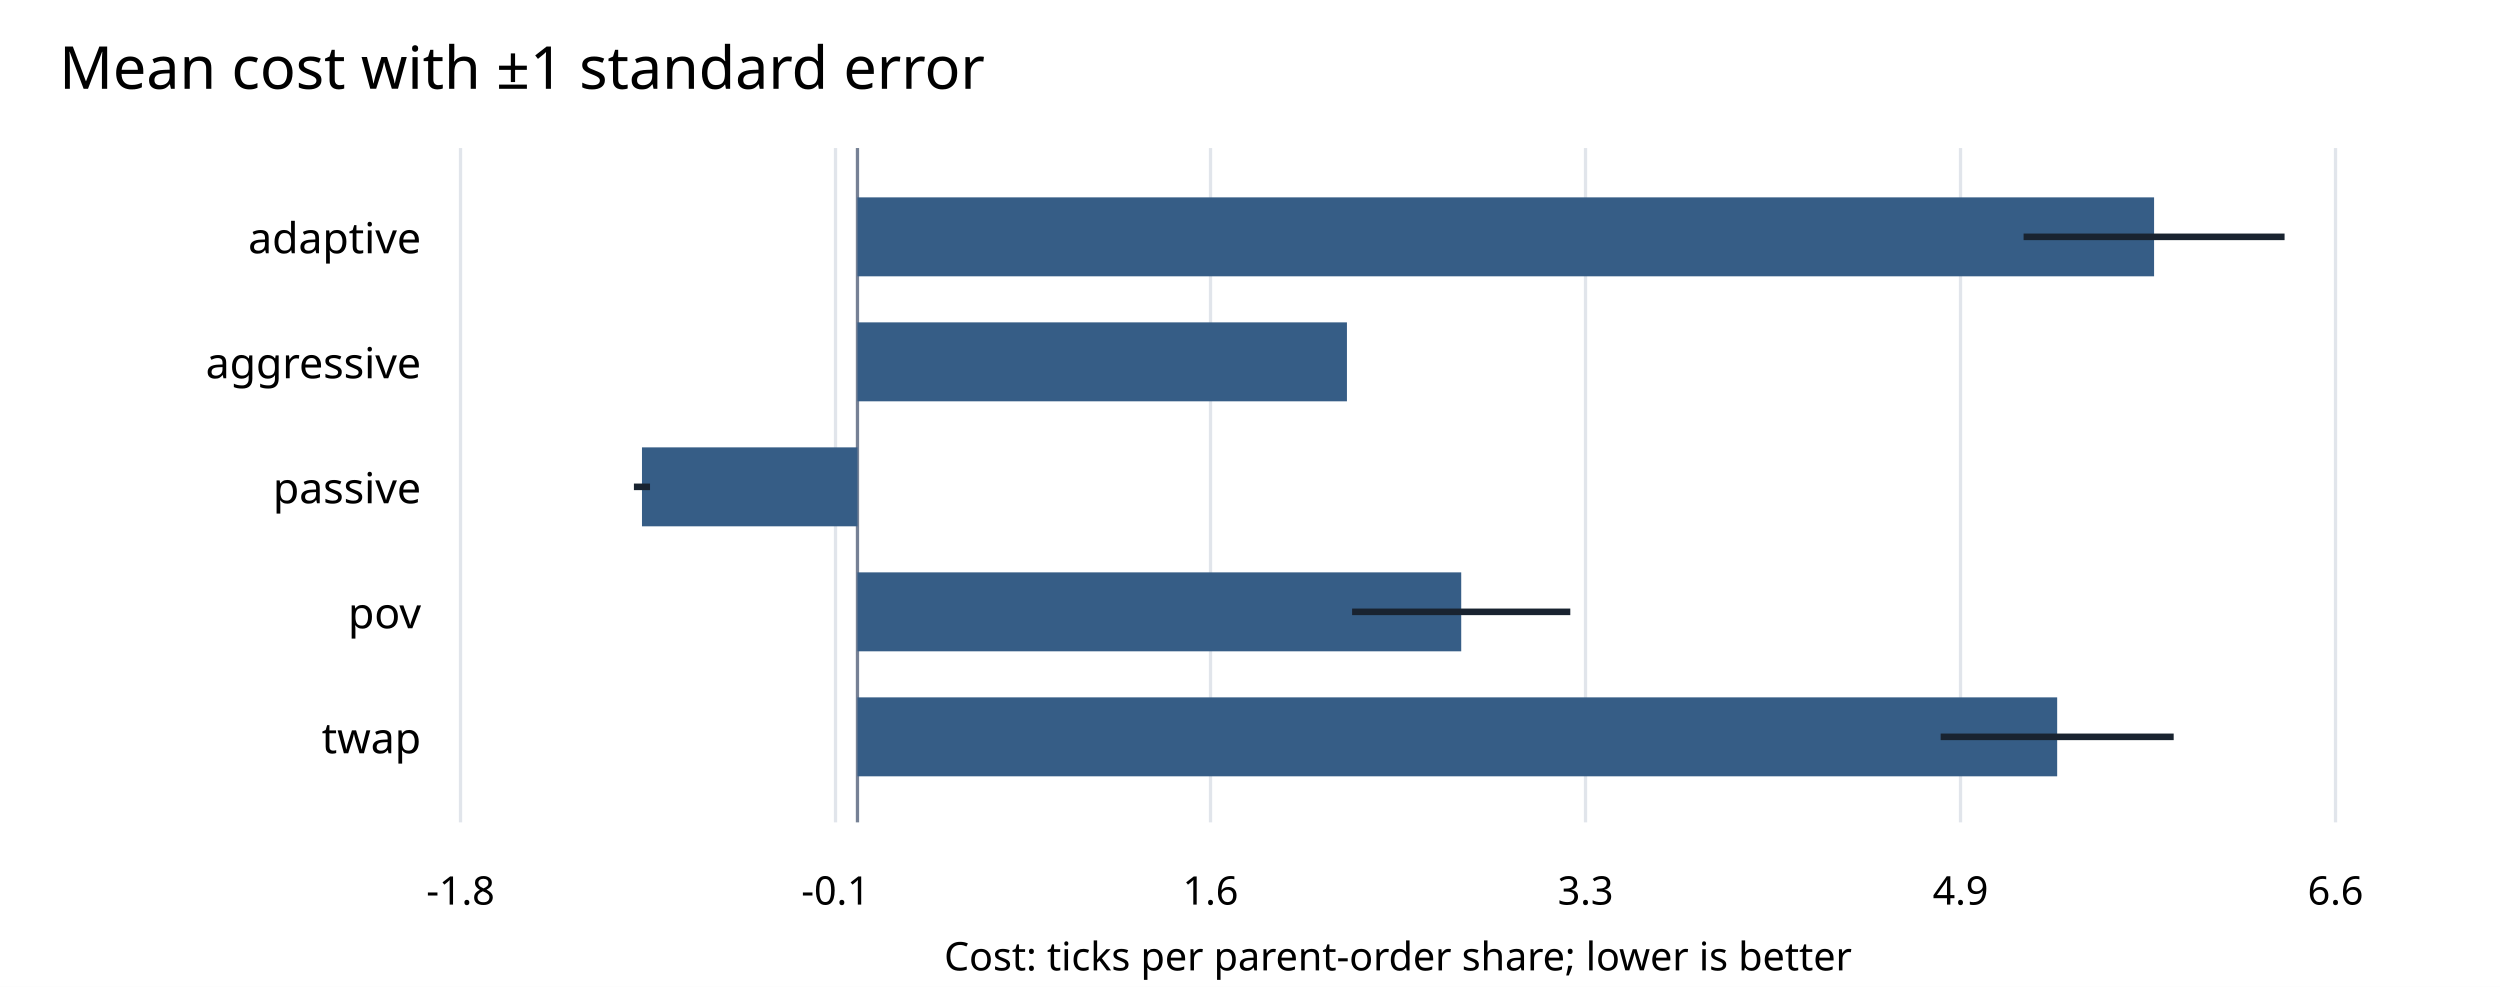
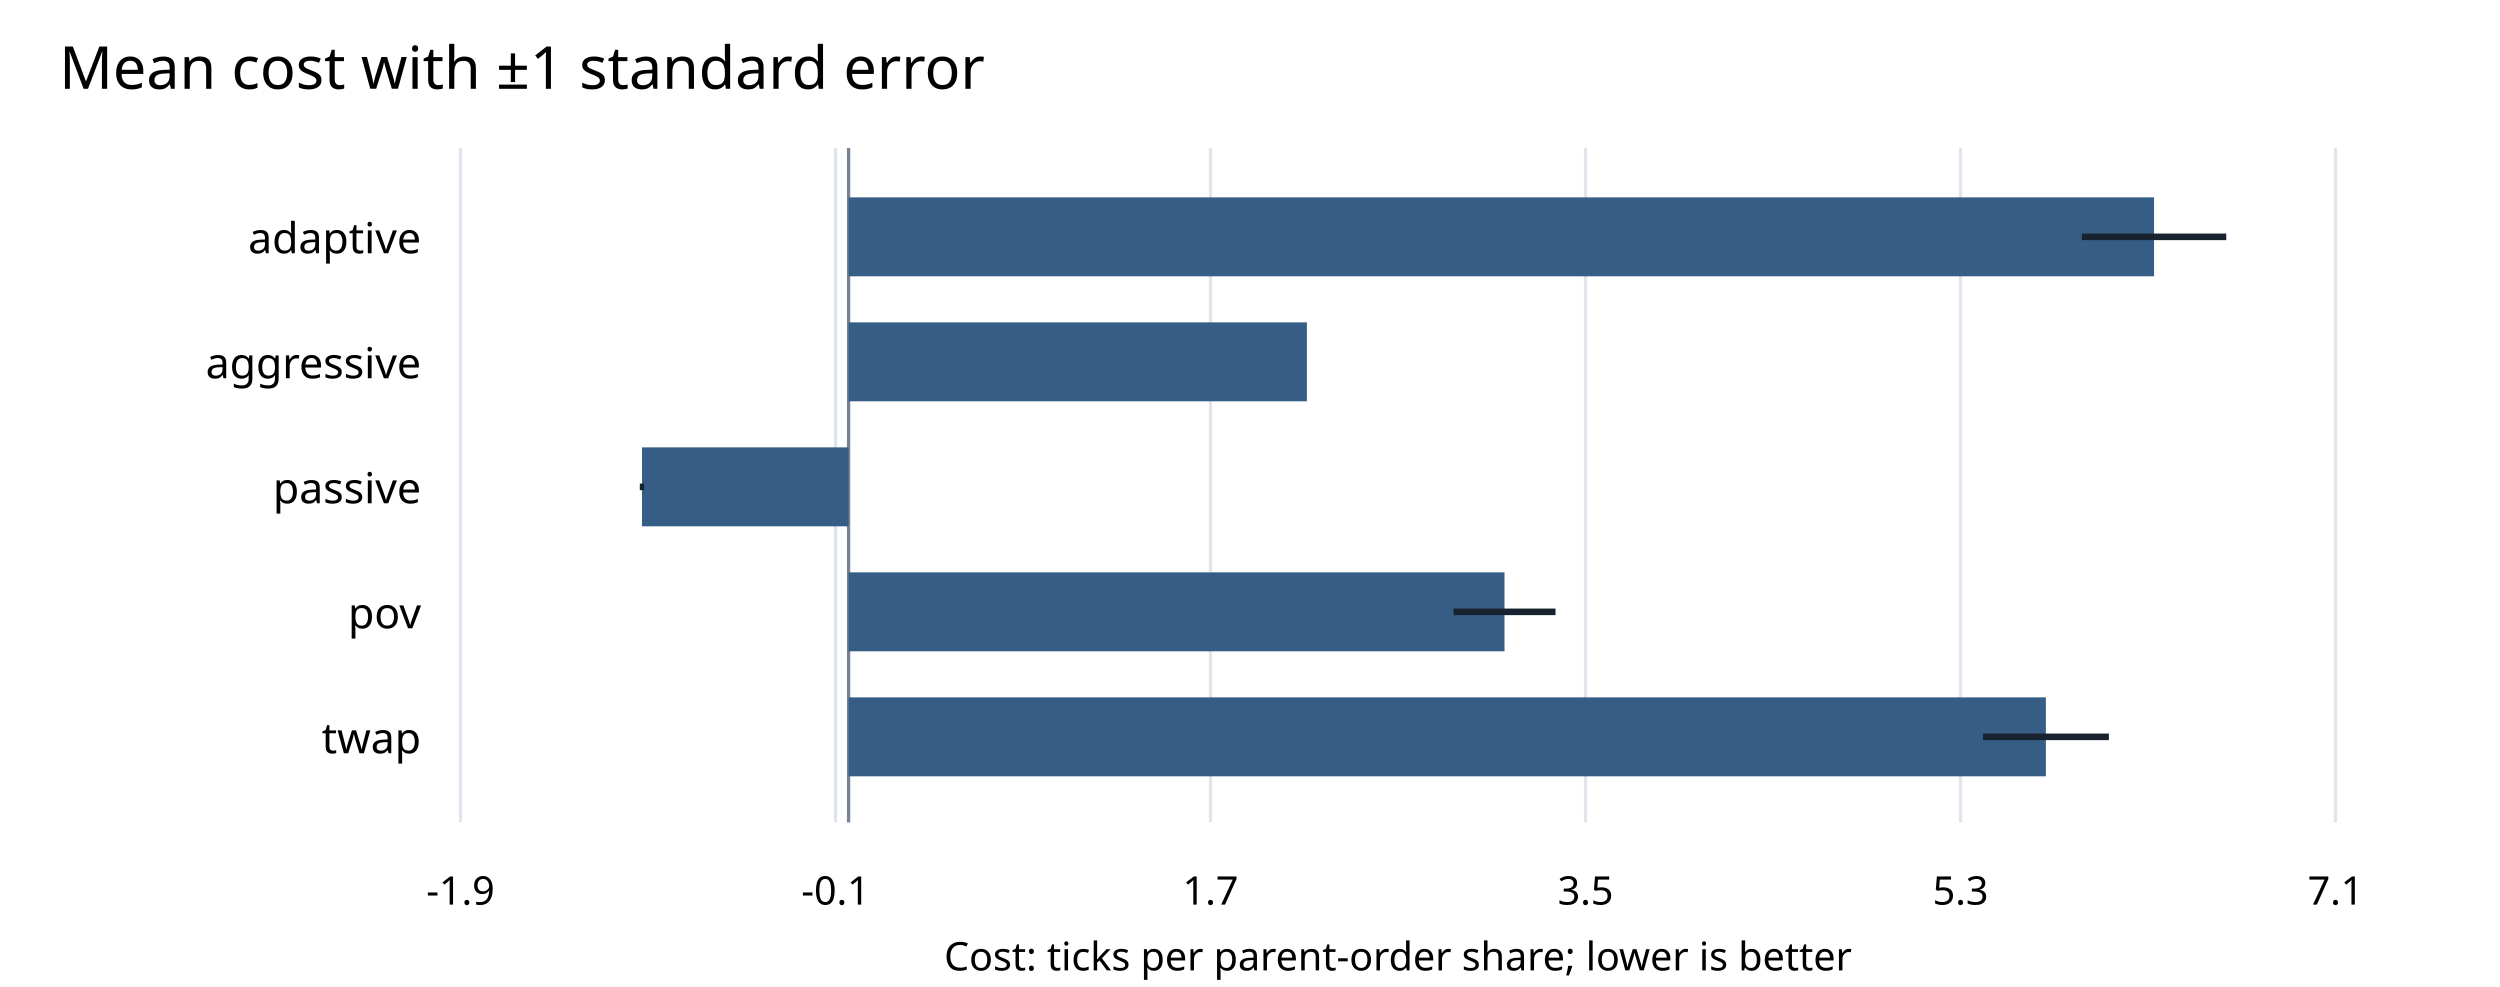
<svg xmlns="http://www.w3.org/2000/svg" viewBox="0 0 760 300" role="img" aria-label="Mean cost with ±1 standard error">
  <rect width="760" height="300" fill="white" />
  <text x="18" y="27" font-size="18" font-family="sans-serif">Mean cost with ±1 standard error</text>
  <path d="M140.00,45V250" stroke="#e1e5eb" />
-   <text x="140.00" y="275" text-anchor="middle" font-size="12" font-family="sans-serif">-1.8</text>
+   <text x="140.00" y="275" text-anchor="middle" font-size="12" font-family="sans-serif">-1.9</text>
  <path d="M254.00,45V250" stroke="#e1e5eb" />
  <text x="254.00" y="275" text-anchor="middle" font-size="12" font-family="sans-serif">-0.1</text>
  <path d="M368.00,45V250" stroke="#e1e5eb" />
-   <text x="368.00" y="275" text-anchor="middle" font-size="12" font-family="sans-serif">1.6</text>
+   <text x="368.00" y="275" text-anchor="middle" font-size="12" font-family="sans-serif">1.7</text>
  <path d="M482.00,45V250" stroke="#e1e5eb" />
-   <text x="482.00" y="275" text-anchor="middle" font-size="12" font-family="sans-serif">3.3</text>
+   <text x="482.00" y="275" text-anchor="middle" font-size="12" font-family="sans-serif">3.5</text>
  <path d="M596.00,45V250" stroke="#e1e5eb" />
-   <text x="596.00" y="275" text-anchor="middle" font-size="12" font-family="sans-serif">4.9</text>
+   <text x="596.00" y="275" text-anchor="middle" font-size="12" font-family="sans-serif">5.3</text>
  <path d="M710.00,45V250" stroke="#e1e5eb" />
-   <text x="710.00" y="275" text-anchor="middle" font-size="12" font-family="sans-serif">6.6</text>
-   <path d="M260.67,45V250" stroke="#768195" />
+   <text x="710.00" y="275" text-anchor="middle" font-size="12" font-family="sans-serif">7.1</text>
+   <path d="M257.97,45V250" stroke="#768195" />
  <text x="128" y="77" text-anchor="end" font-size="13" font-family="sans-serif">adaptive</text>
-   <rect x="260.67" y="60" width="394.17" height="24" fill="#365d86" />
-   <path d="M615.17,72H694.51" stroke="#192330" stroke-width="2" />
+   <rect x="257.97" y="60" width="396.86" height="24" fill="#365d86" />
+   <path d="M632.89,72H676.79" stroke="#192330" stroke-width="2" />
  <text x="128" y="115" text-anchor="end" font-size="13" font-family="sans-serif">aggressive</text>
-   <rect x="260.67" y="98" width="148.80" height="24" fill="#365d86" />
-   <path d="M409.47,110H409.47" stroke="#192330" stroke-width="2" />
+   <rect x="257.97" y="98" width="139.32" height="24" fill="#365d86" />
+   <path d="M397.29,110H397.29" stroke="#192330" stroke-width="2" />
  <text x="128" y="153" text-anchor="end" font-size="13" font-family="sans-serif">passive</text>
-   <rect x="195.16" y="136" width="65.51" height="24" fill="#365d86" />
-   <path d="M192.71,148H197.61" stroke="#192330" stroke-width="2" />
+   <rect x="195.16" y="136" width="62.81" height="24" fill="#365d86" />
+   <path d="M194.50,148H195.83" stroke="#192330" stroke-width="2" />
  <text x="128" y="191" text-anchor="end" font-size="13" font-family="sans-serif">pov</text>
-   <rect x="260.67" y="174" width="183.54" height="24" fill="#365d86" />
-   <path d="M411.04,186H477.37" stroke="#192330" stroke-width="2" />
+   <rect x="257.97" y="174" width="199.40" height="24" fill="#365d86" />
+   <path d="M441.87,186H472.88" stroke="#192330" stroke-width="2" />
  <text x="128" y="229" text-anchor="end" font-size="13" font-family="sans-serif">twap</text>
-   <rect x="260.67" y="212" width="364.71" height="24" fill="#365d86" />
-   <path d="M589.96,224H660.80" stroke="#192330" stroke-width="2" />
+   <rect x="257.97" y="212" width="363.98" height="24" fill="#365d86" />
+   <path d="M602.82,224H641.10" stroke="#192330" stroke-width="2" />
  <text x="425" y="295" text-anchor="middle" font-size="12" font-family="sans-serif">Cost: ticks per parent-order share; lower is better</text>
</svg>
